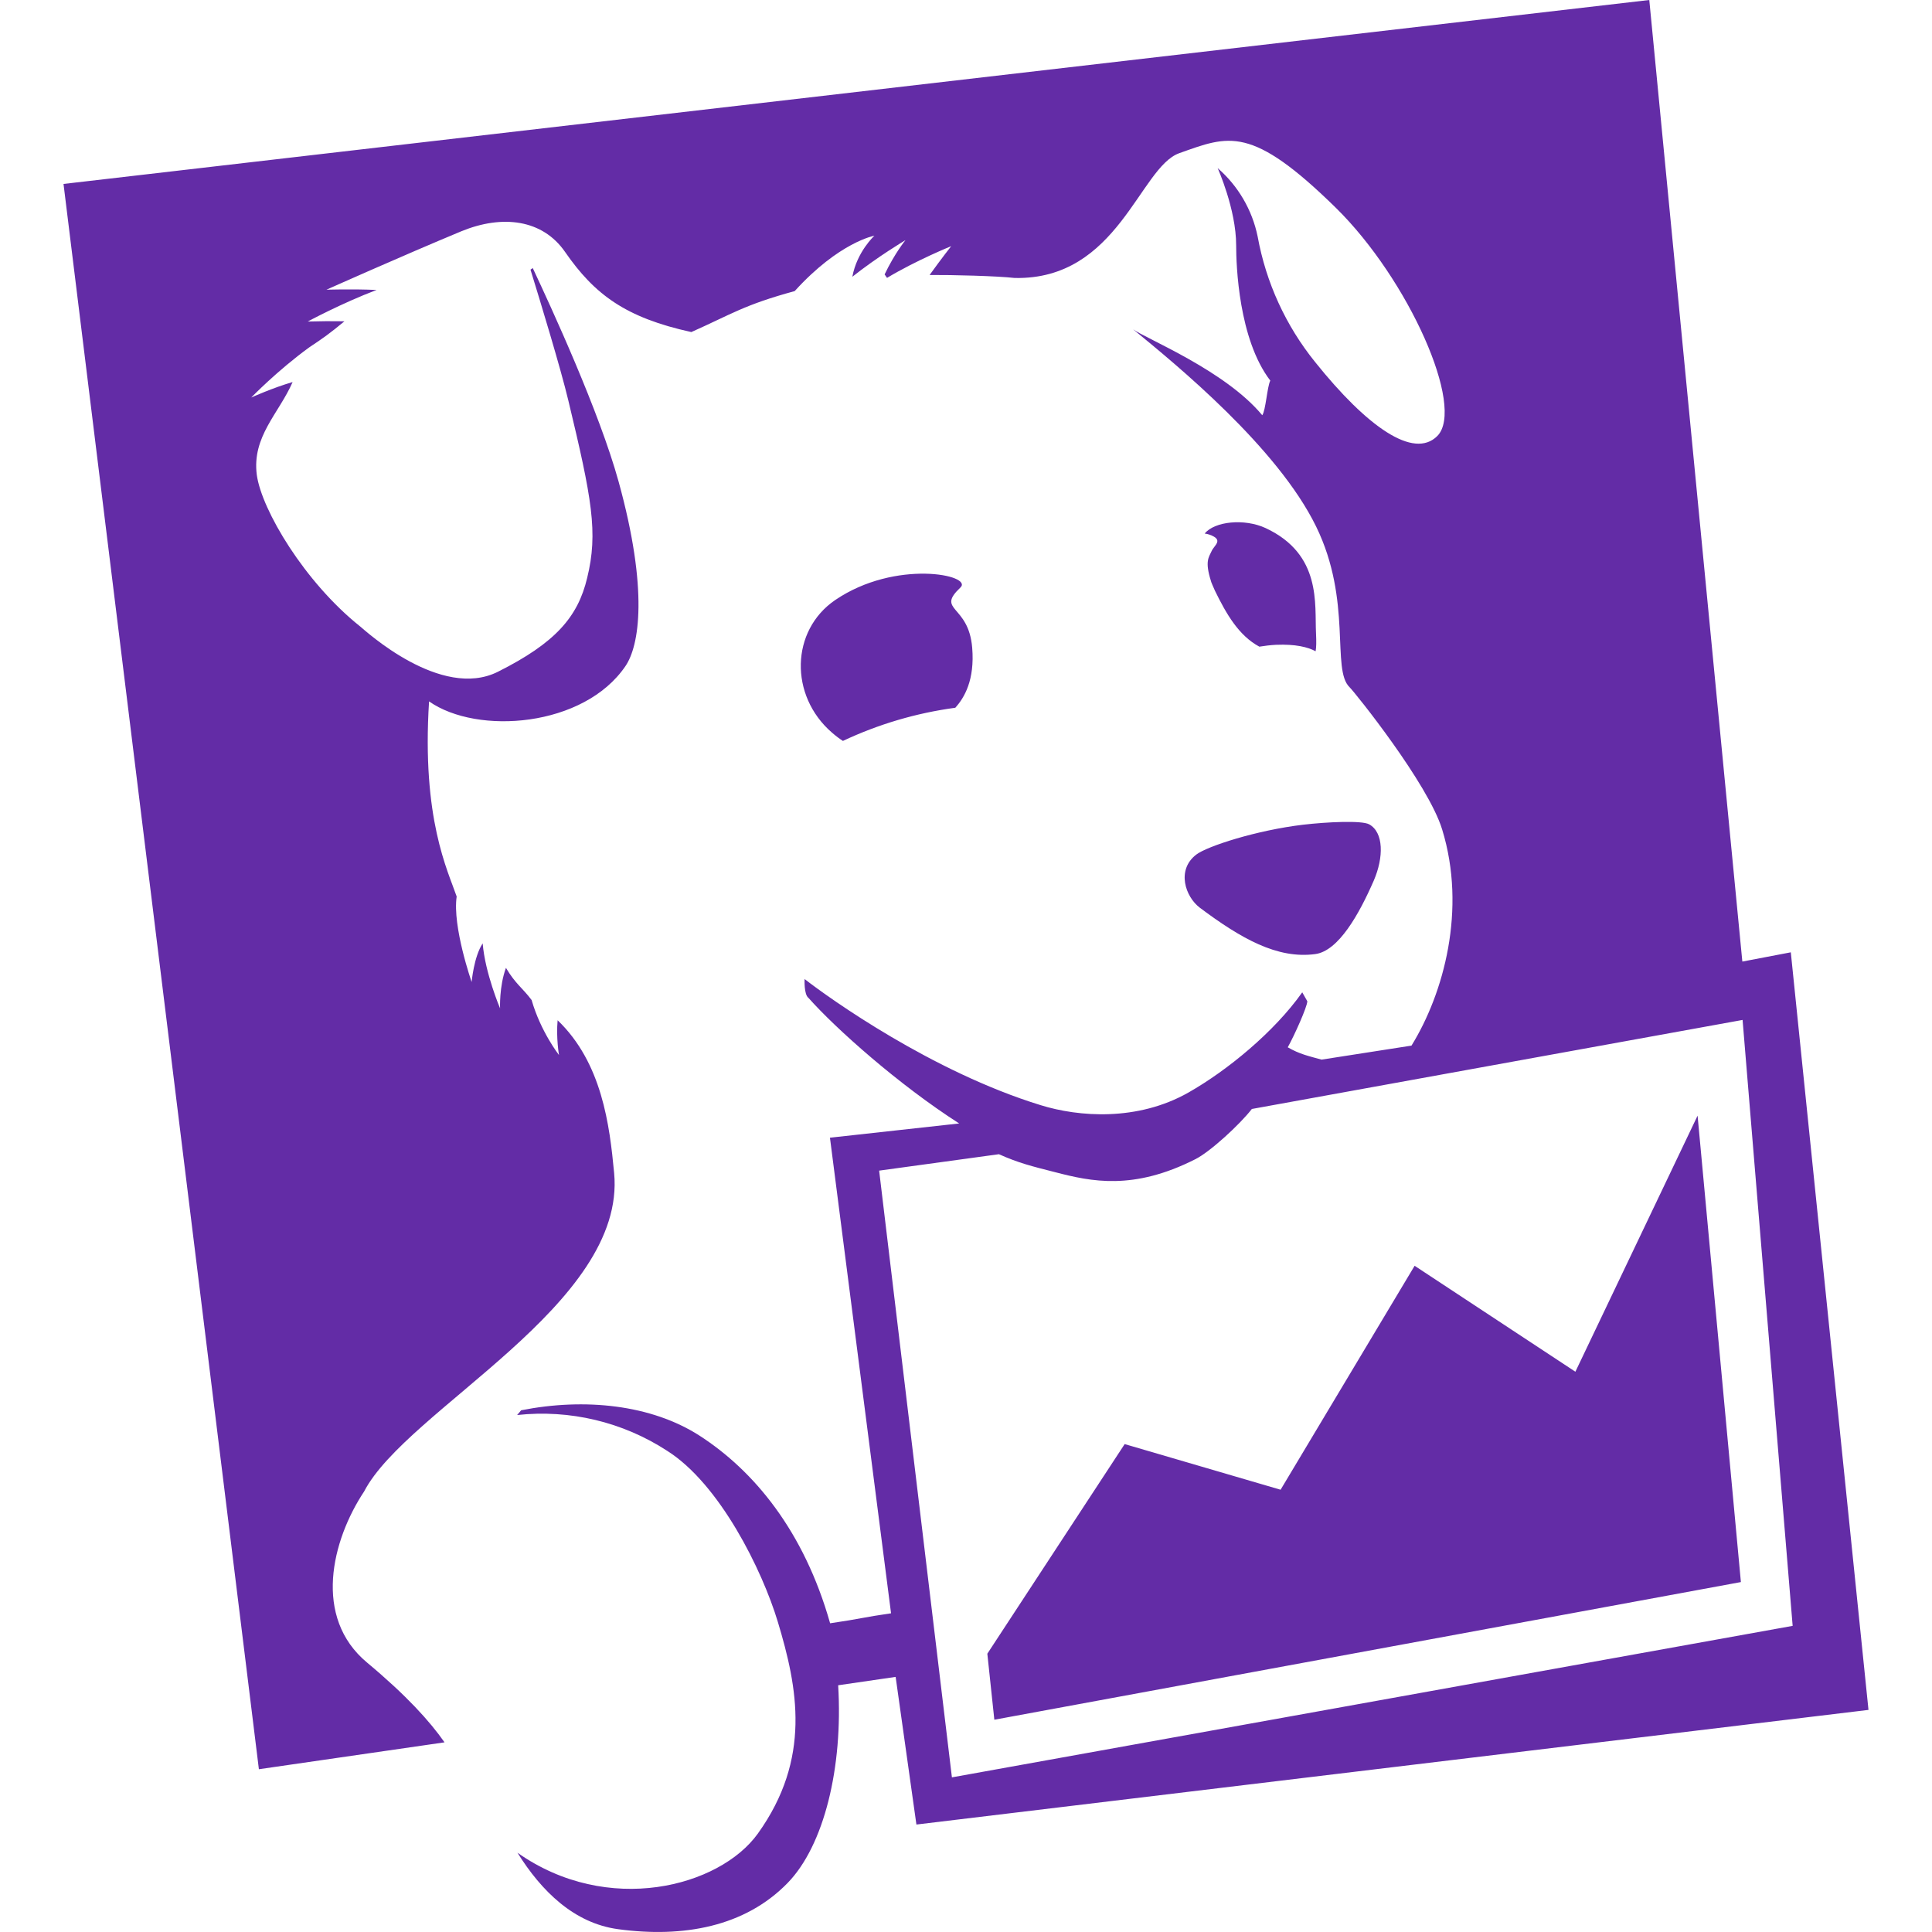
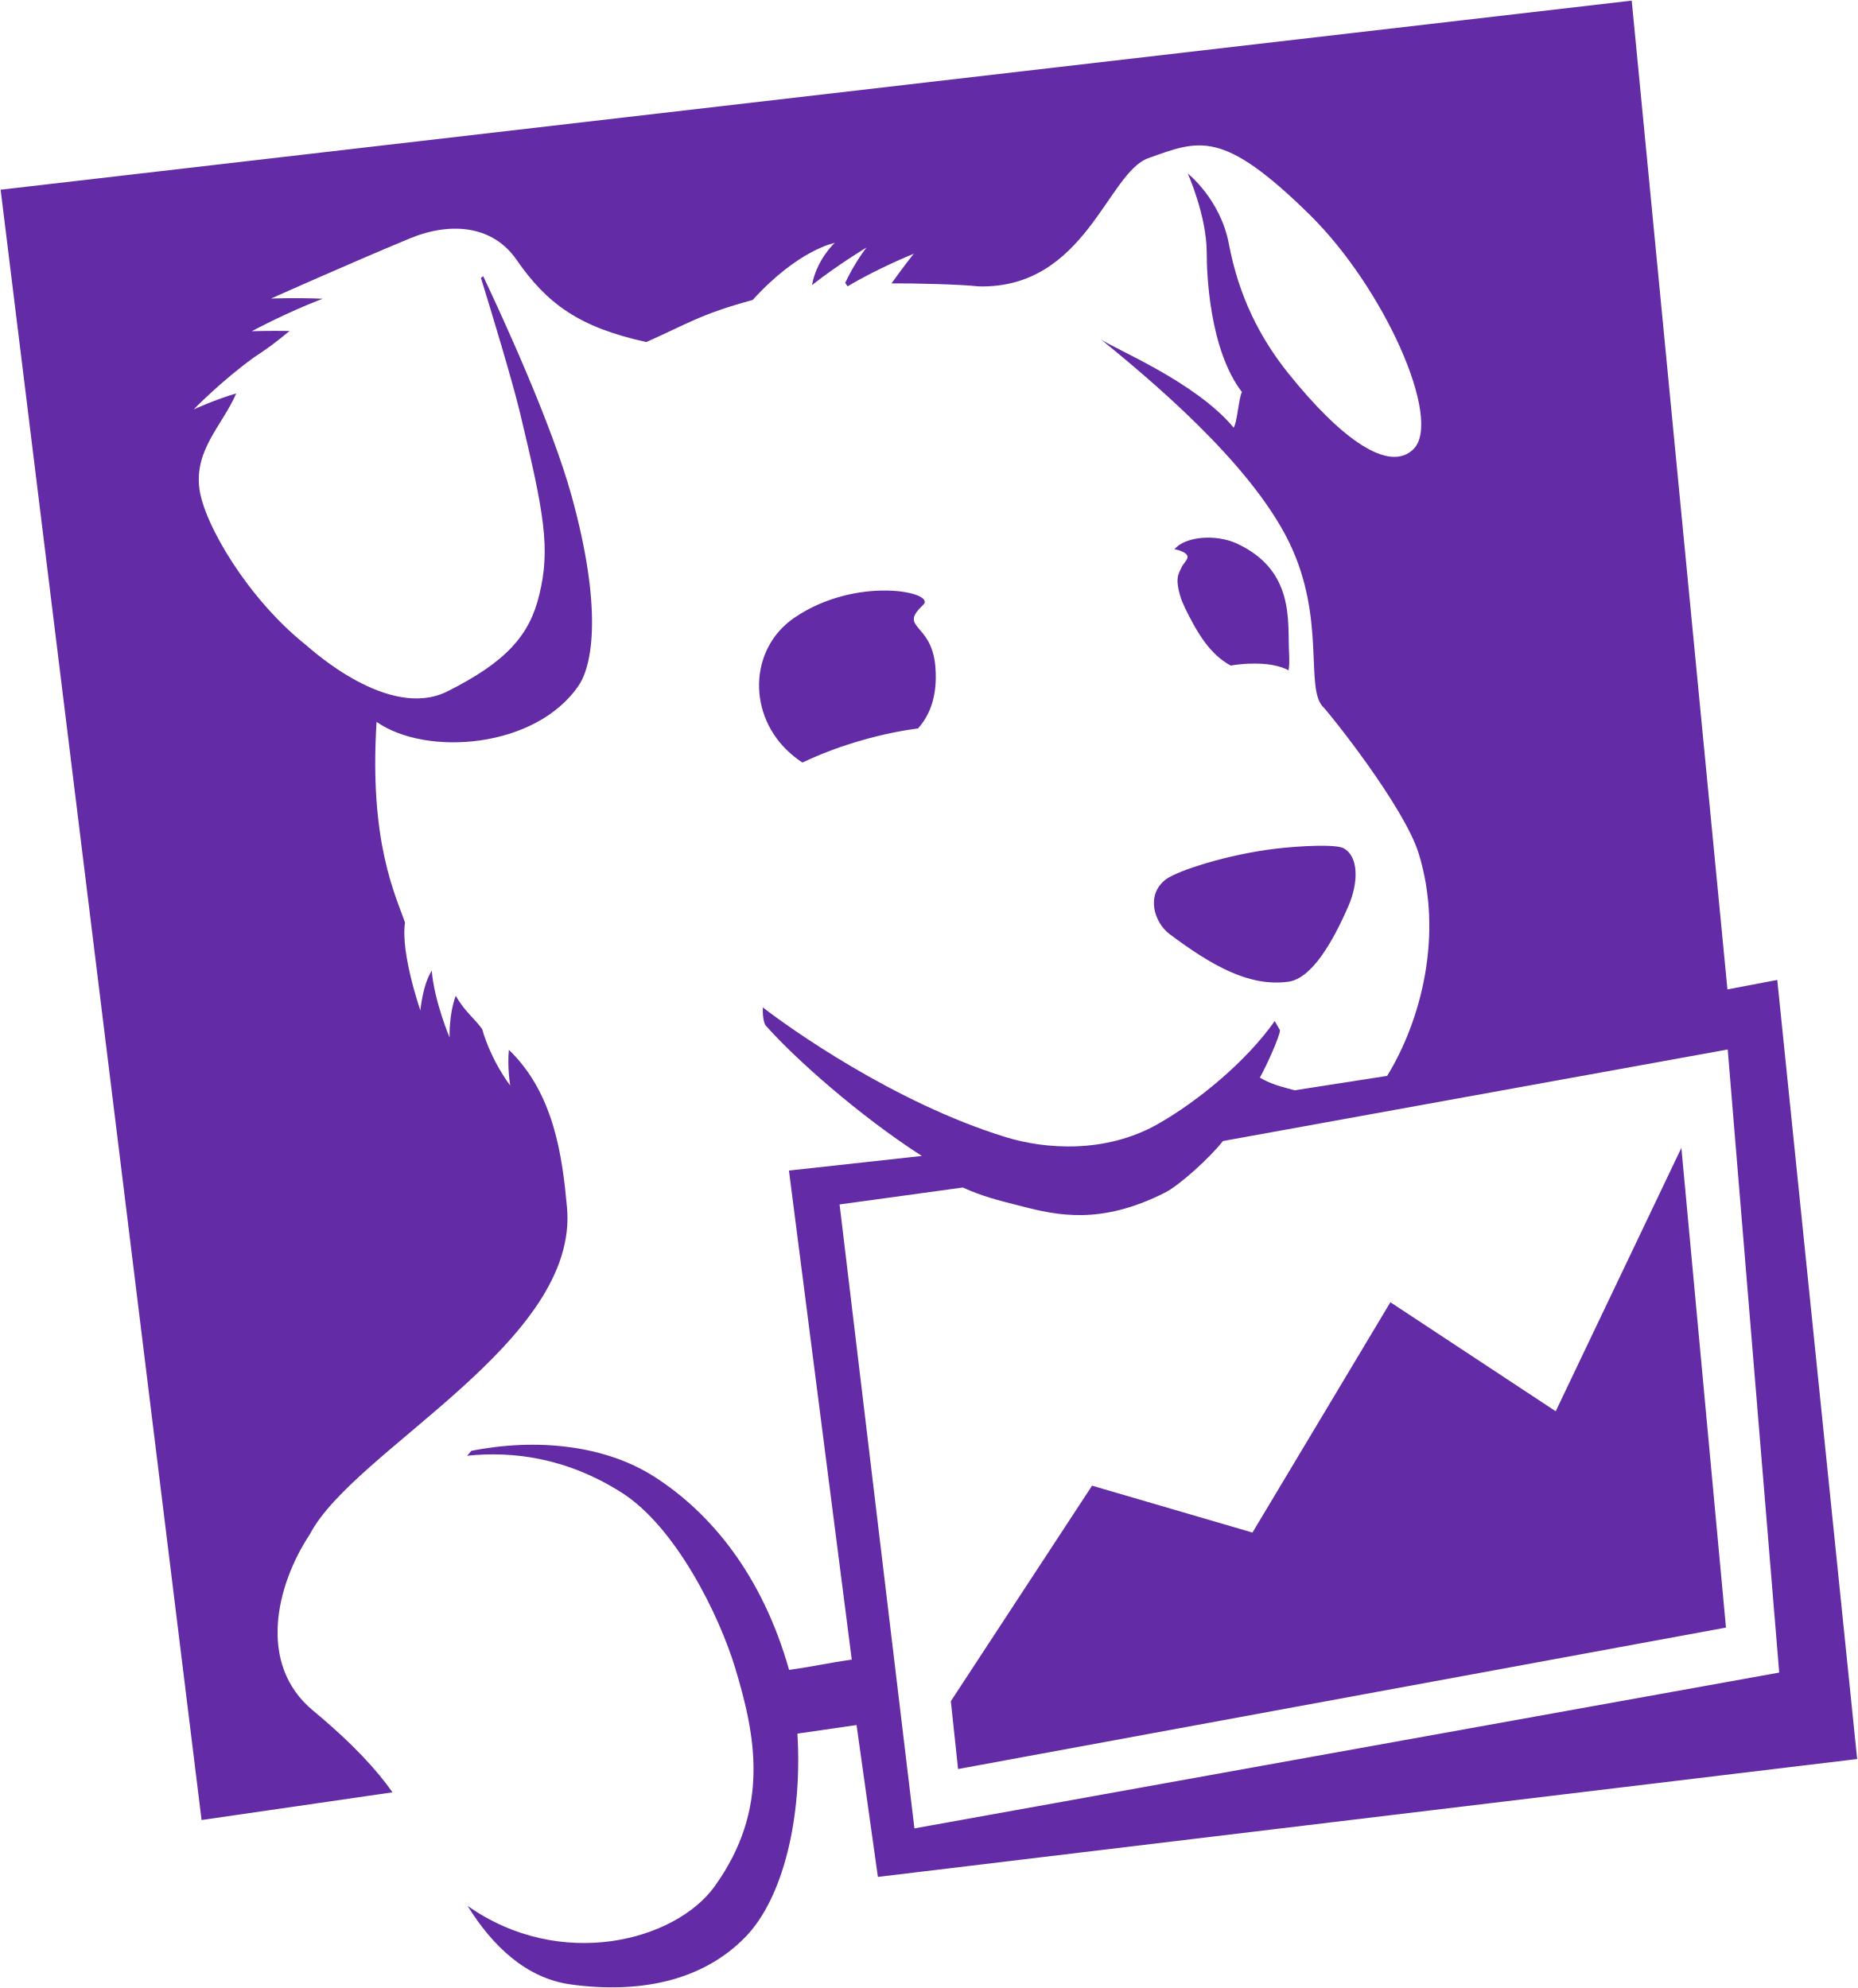
- <svg xmlns="http://www.w3.org/2000/svg" fill="#632CA6" role="img" viewBox="0 0 24 24">
-   <path d="M19.57 17.04l-1.997-1.316-1.665 2.782-1.937-.567-1.706 2.604.087.82 9.274-1.71-.538-5.794zm-8.649-2.498l1.488-.204c.241.108.409.15.697.223.45.117.97.23 1.741-.16.18-.088.553-.43.704-.625l6.096-1.106.622 7.527-10.444 1.882zm11.325-2.712l-.602.115L20.488 0 .789 2.285l2.427 19.693 2.306-.334c-.184-.263-.471-.581-.96-.989-.68-.564-.44-1.522-.039-2.127.53-1.022 3.26-2.322 3.106-3.956-.056-.594-.15-1.368-.702-1.898-.02.22.017.432.017.432s-.227-.289-.34-.683c-.112-.15-.2-.199-.319-.4-.085.233-.073.503-.073.503s-.186-.437-.216-.807c-.11.166-.137.48-.137.48s-.241-.69-.186-1.062c-.11-.323-.436-.965-.343-2.424.6.421 1.924.321 2.44-.439.171-.251.288-.939-.086-2.293-.24-.868-.835-2.16-1.066-2.651l-.028.02c.122.395.374 1.223.47 1.625.293 1.218.372 1.642.234 2.204-.116.488-.397.808-1.107 1.165-.71.358-1.653-.514-1.713-.562-.69-.55-1.224-1.447-1.284-1.883-.062-.477.275-.763.445-1.153-.243.07-.514.192-.514.192s.323-.334.722-.624c.165-.109.262-.178.436-.323a9.762 9.762 0 0 0-.456.003s.42-.227.855-.392c-.318-.014-.623-.003-.623-.003s.937-.419 1.678-.727c.509-.208 1.006-.147 1.286.257.367.53.752.817 1.569.996.501-.223.653-.337 1.284-.509.554-.61.99-.688.99-.688s-.216.198-.274.51c.314-.249.66-.455.66-.455s-.134.164-.259.426l.03.043c.366-.22.797-.394.797-.394s-.123.156-.268.358c.277-.002.838.012 1.056.037 1.285.028 1.552-1.374 2.045-1.55.618-.22.894-.353 1.947.68.903.888 1.609 2.477 1.259 2.833-.294.295-.874-.115-1.516-.916a3.466 3.466 0 0 1-.716-1.562 1.533 1.533 0 0 0-.497-.85s.23.51.23.96c0 .246.03 1.165.424 1.68-.039.076-.057.374-.1.43-.458-.554-1.443-.95-1.604-1.067.544.445 1.793 1.468 2.273 2.449.453.927.186 1.777.416 1.997.065.063.976 1.197 1.15 1.767.306.994.019 2.038-.381 2.685l-1.117.174c-.163-.045-.273-.068-.42-.153.08-.143.241-.5.243-.572l-.063-.111c-.348.492-.93.97-1.414 1.245-.633.359-1.363.304-1.838.156-1.348-.415-2.623-1.327-2.93-1.566 0 0-.01.191.048.234.34.383 1.119 1.077 1.872 1.56l-1.605.177.759 5.908c-.337.048-.39.071-.757.124-.325-1.147-.946-1.895-1.624-2.332-.599-.384-1.424-.47-2.214-.314l-.05.059a2.851 2.851 0 0 1 1.863.444c.654.413 1.181 1.481 1.375 2.124.248.822.42 1.7-.248 2.632-.476.662-1.864 1.028-2.986.237.3.481.705.876 1.25.95.809.11 1.577-.03 2.106-.574.452-.464.69-1.434.628-2.456l.714-.104.258 1.834 11.827-1.424zM15.05 6.848c-.034.075-.085.125-.007.37l.004.014.013.032.032.073c.14.287.295.558.552.696.067-.011.136-.019.207-.023.242-.01.395.028.492.08.009-.048.01-.119.005-.222-.018-.364.072-.982-.626-1.308-.264-.122-.634-.084-.757.068a.302.302 0 0 1 .058.013c.186.066.06.13.027.207m1.958 3.392c-.092-.05-.52-.03-.821.005-.574.068-1.193.267-1.328.372-.247.191-.135.523.047.66.511.382.96.638 1.432.575.29-.038.546-.497.728-.914.124-.288.124-.598-.058-.698m-5.077-2.942c.162-.154-.805-.355-1.556.156-.554.378-.571 1.187-.041 1.646.053.046.096.078.137.104a4.77 4.77 0 0 1 1.396-.412c.113-.125.243-.345.21-.745-.044-.542-.455-.456-.146-.749" />
+ <svg xmlns="http://www.w3.org/2000/svg" viewBox="0 0 800.55 856.85" fill="none">
+   <path fill-rule="evenodd" clip-rule="evenodd" fill="#632CA6" d="M670.38,608.27l-71.24-46.99l-59.43,99.27l-69.12-20.21l-60.86,92.89l3.12,29.24l330.9-60.97l-19.22-206.75  L670.38,608.27z M361.79,519.13l53.09-7.3c8.59,3.86,14.57,5.33,24.87,7.95c16.04,4.18,34.61,8.19,62.11-5.67  c6.4-3.17,19.73-15.36,25.12-22.31l217.52-39.46l22.19,268.56l-372.65,67.16L361.79,519.13z M765.85,422.36l-21.47,4.09L703.13,0.27  L0.27,81.77l86.59,702.68l82.27-11.94c-6.57-9.38-16.8-20.73-34.27-35.26c-24.23-20.13-15.66-54.32-1.37-75.91  c18.91-36.48,116.34-82.84,110.82-141.15c-1.98-21.2-5.35-48.8-25.03-67.71c-0.74,7.85,0.59,15.41,0.59,15.41  s-8.08-10.31-12.11-24.37c-4-5.39-7.14-7.11-11.39-14.31c-3.03,8.33-2.63,17.99-2.63,17.99s-6.61-15.62-7.68-28.8  c-3.92,5.9-4.91,17.11-4.91,17.11s-8.59-24.62-6.63-37.88c-3.92-11.54-15.54-34.44-12.25-86.49c21.45,15.03,68.67,11.46,87.07-15.66  c6.11-8.98,10.29-33.5-3.05-81.81c-8.57-30.98-29.79-77.11-38.06-94.61l-0.99,0.71c4.36,14.1,13.35,43.66,16.8,57.99  c10.44,43.47,13.24,58.6,8.34,78.64c-4.17,17.42-14.17,28.82-39.52,41.56c-25.35,12.78-58.99-18.32-61.12-20.04  c-24.63-19.62-43.68-51.63-45.81-67.18c-2.21-17.02,9.81-27.24,15.87-41.16c-8.67,2.48-18.34,6.88-18.34,6.88  s11.54-11.94,25.77-22.27c5.89-3.9,9.35-6.38,15.56-11.54c-8.99-0.15-16.29,0.11-16.29,0.11s14.99-8.1,30.53-14  c-11.37-0.5-22.25-0.08-22.25-0.08s33.45-14.96,59.87-25.94c18.17-7.45,35.92-5.25,45.89,9.17c13.09,18.89,26.84,29.15,55.98,35.51  c17.89-7.93,23.33-12.01,45.81-18.13c19.79-21.76,35.33-24.58,35.33-24.58s-7.71,7.07-9.77,18.18  c11.22-8.84,23.52-16.22,23.52-16.22s-4.76,5.88-9.2,15.22l1.03,1.53c13.09-7.85,28.48-14.04,28.48-14.04s-4.4,5.56-9.56,12.76  c9.87-0.08,29.89,0.42,37.66,1.3c45.87,1.01,55.39-48.99,72.99-55.26c22.04-7.87,31.89-12.63,69.45,24.26  c32.23,31.67,57.41,88.36,44.91,101.06c-10.48,10.54-31.16-4.11-54.08-32.68c-12.11-15.13-21.27-33.01-25.56-55.74  c-3.62-19.18-17.71-30.31-17.71-30.31S520,92.95,520,109.01c0,8.77,1.1,41.56,15.16,59.96c-1.39,2.69-2.04,13.31-3.58,15.34  c-16.36-19.77-51.49-33.92-57.22-38.09c19.39,15.89,63.96,52.39,81.08,87.37c16.19,33.08,6.65,63.4,14.84,71.25  c2.33,2.25,34.82,42.73,41.07,63.07c10.9,35.45,0.65,72.7-13.62,95.81l-39.85,6.21c-5.83-1.62-9.76-2.43-14.99-5.46  c2.88-5.1,8.61-17.82,8.67-20.44l-2.25-3.95c-12.4,17.57-33.18,34.63-50.44,44.43c-22.59,12.8-48.63,10.83-65.58,5.58  c-48.11-14.84-93.6-47.35-104.57-55.89c0,0-0.34,6.82,1.73,8.35c12.13,13.68,39.92,38.43,66.78,55.68l-57.26,6.3l27.07,210.78  c-12,1.72-13.87,2.56-27.01,4.43c-11.58-40.91-33.73-67.62-57.94-83.18c-21.35-13.72-50.8-16.81-78.99-11.23l-1.81,2.1  c19.6-2.04,42.74,0.8,66.51,15.85c23.33,14.75,42.13,52.85,49.05,75.79c8.86,29.32,14.99,60.68-8.86,93.92  c-16.97,23.63-66.51,36.69-106.53,8.44c10.69,17.19,25.14,31.25,44.59,33.9c28.88,3.92,56.29-1.09,75.16-20.46  c16.11-16.56,24.65-51.19,22.4-87.66l25.49-3.7l9.2,65.46l421.98-50.81L765.85,422.36z M509.12,244.59  c-1.18,2.69-3.03,4.45-0.25,13.2l0.17,0.5l0.44,1.13l1.16,2.62c5.01,10.24,10.51,19.9,19.7,24.83c2.38-0.4,4.84-0.67,7.39-0.8  c8.63-0.38,14.08,0.99,17.54,2.85c0.31-1.72,0.38-4.24,0.19-7.95c-0.67-12.97,2.57-35.03-22.36-46.64  c-9.41-4.37-22.61-3.02-27.01,2.43c0.8,0.1,1.52,0.27,2.08,0.46C514.82,239.55,510.31,241.84,509.12,244.59 M578.99,365.61  c-3.27-1.8-18.55-1.09-29.29,0.19c-20.46,2.41-42.55,9.51-47.39,13.29c-8.8,6.8-4.8,18.66,1.7,23.53  c18.23,13.62,34.21,22.75,51.08,20.53c10.36-1.36,19.49-17.76,25.96-32.64C585.48,380.26,585.48,369.2,578.99,365.61 M397.85,260.65  c5.77-5.48-28.74-12.68-55.52,5.58c-19.75,13.47-20.38,42.35-1.47,58.72c1.89,1.62,3.45,2.77,4.91,3.71  c5.52-2.6,11.81-5.23,19.05-7.58c12.23-3.97,22.4-6.02,30.76-7.11c4-4.47,8.65-12.34,7.49-26.59  C401.49,268.05,386.84,271.12,397.85,260.65" />
</svg>
